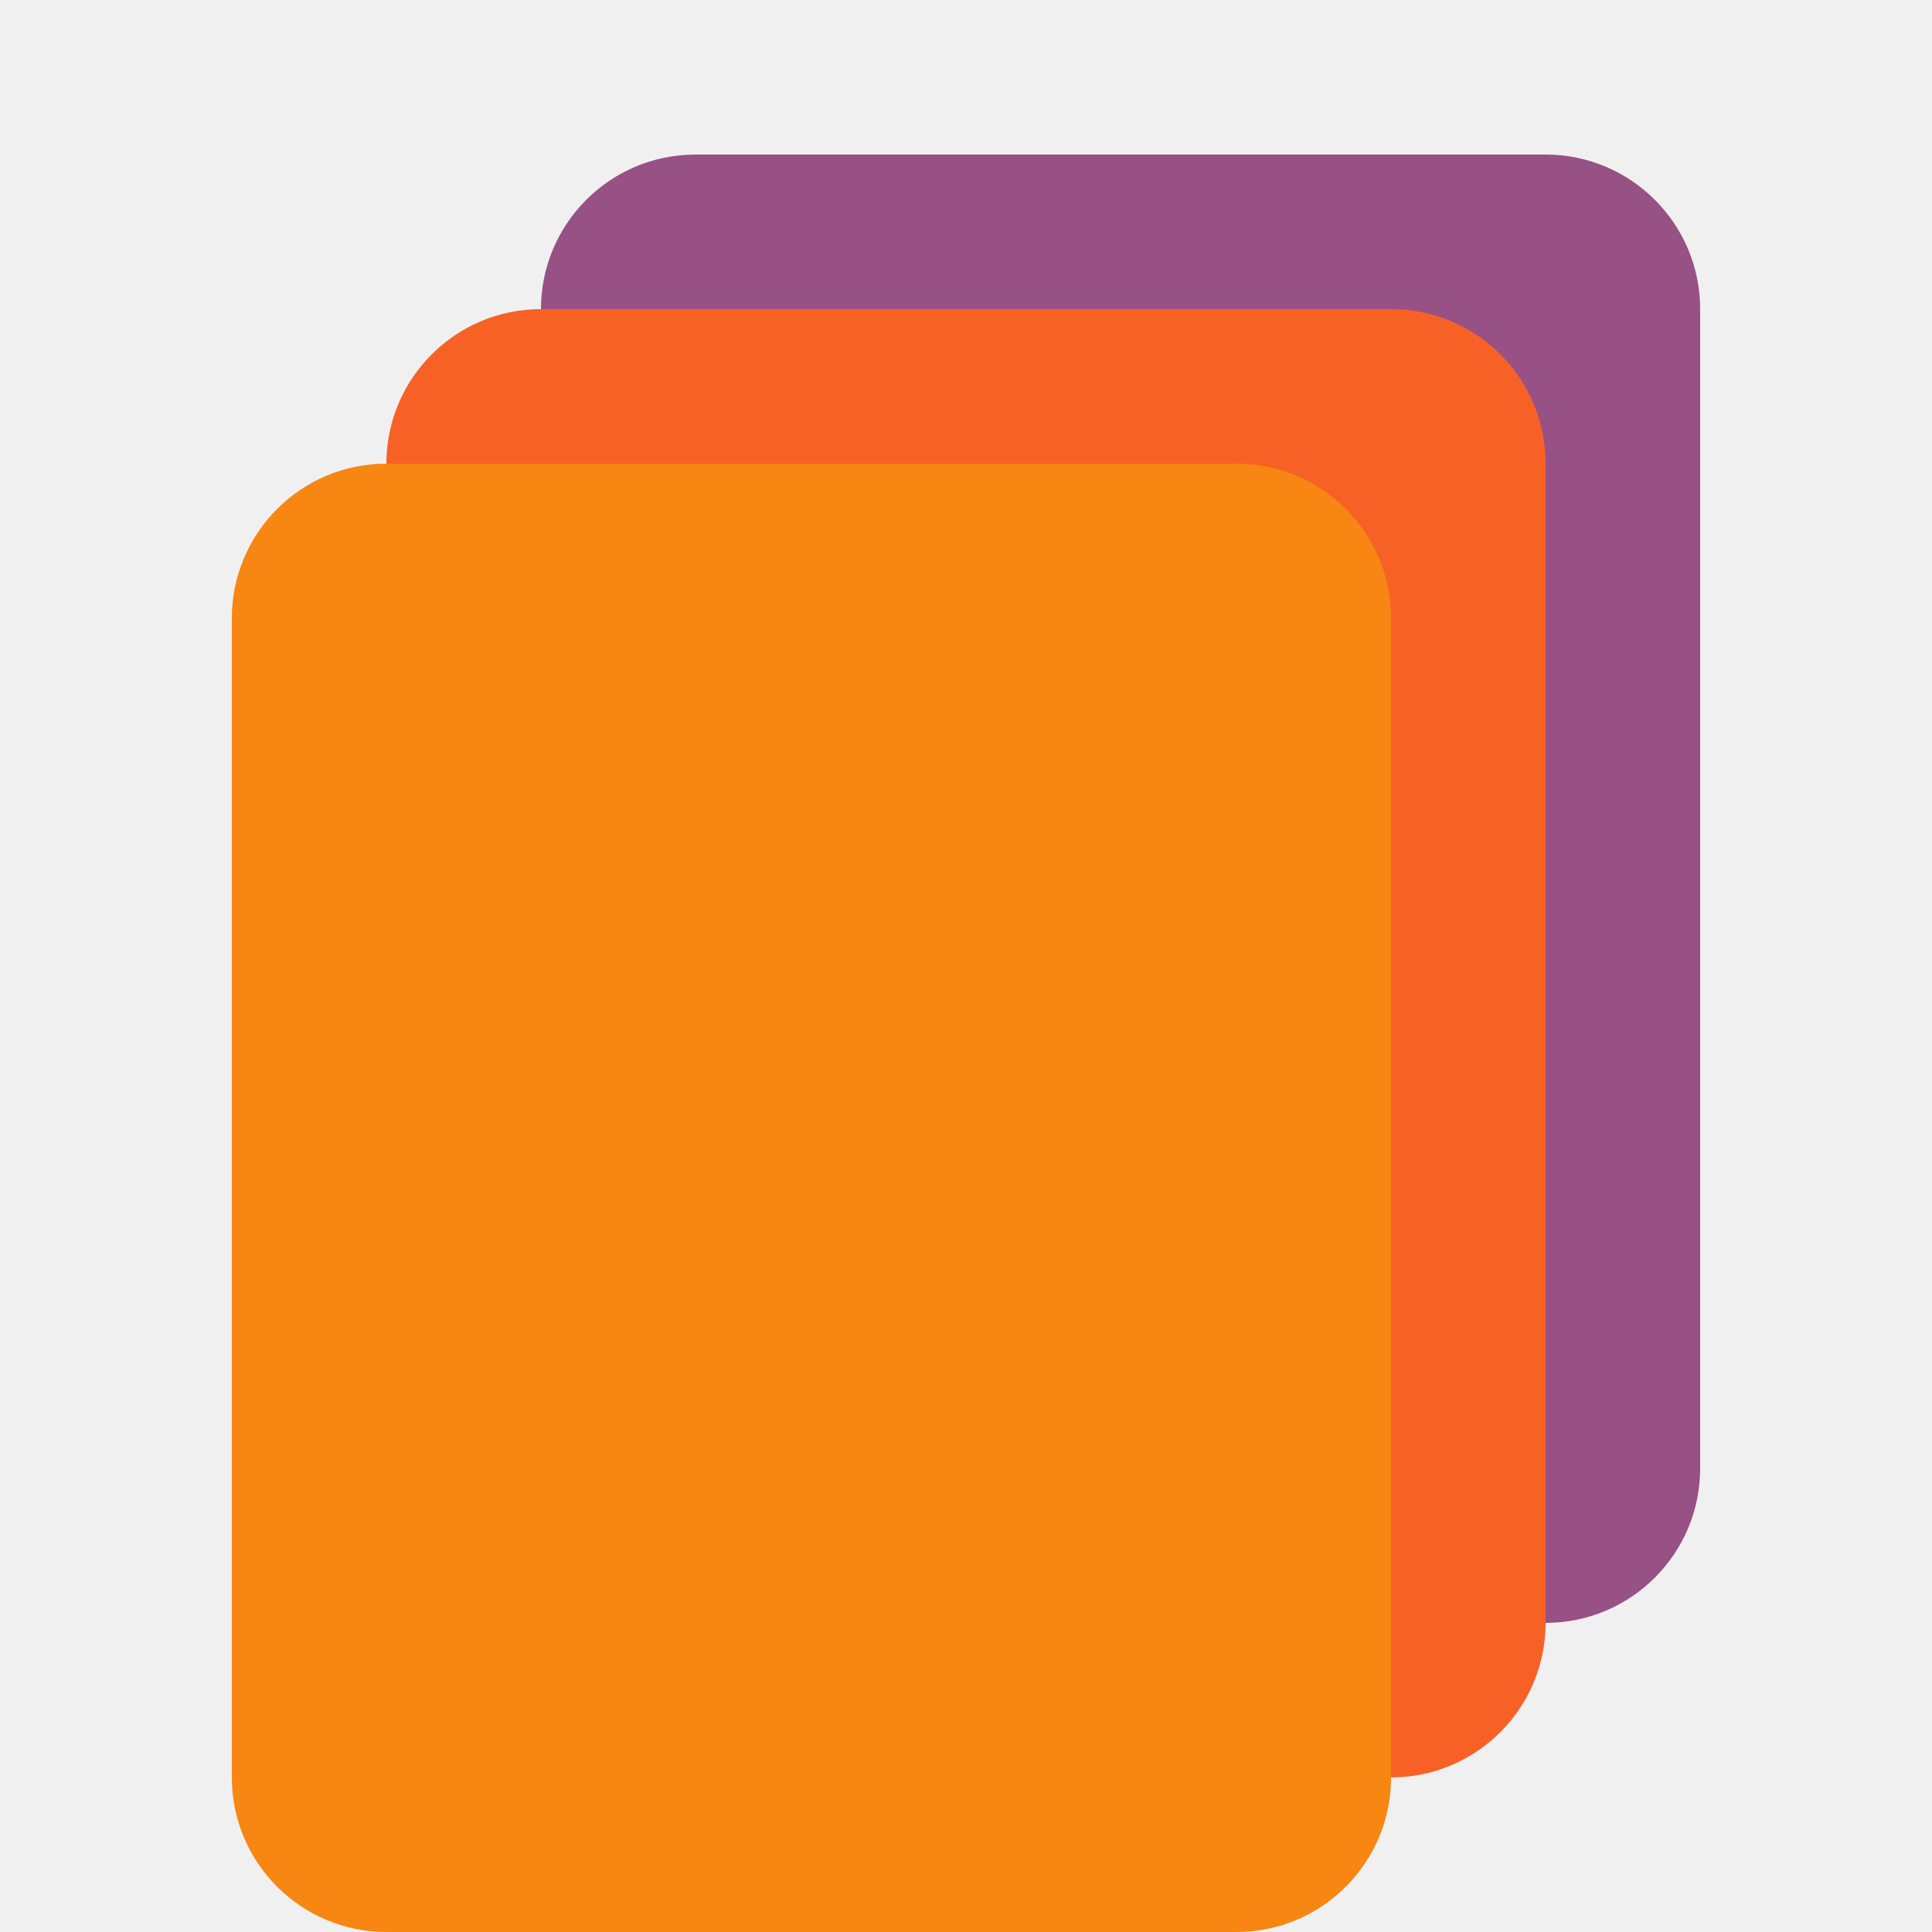
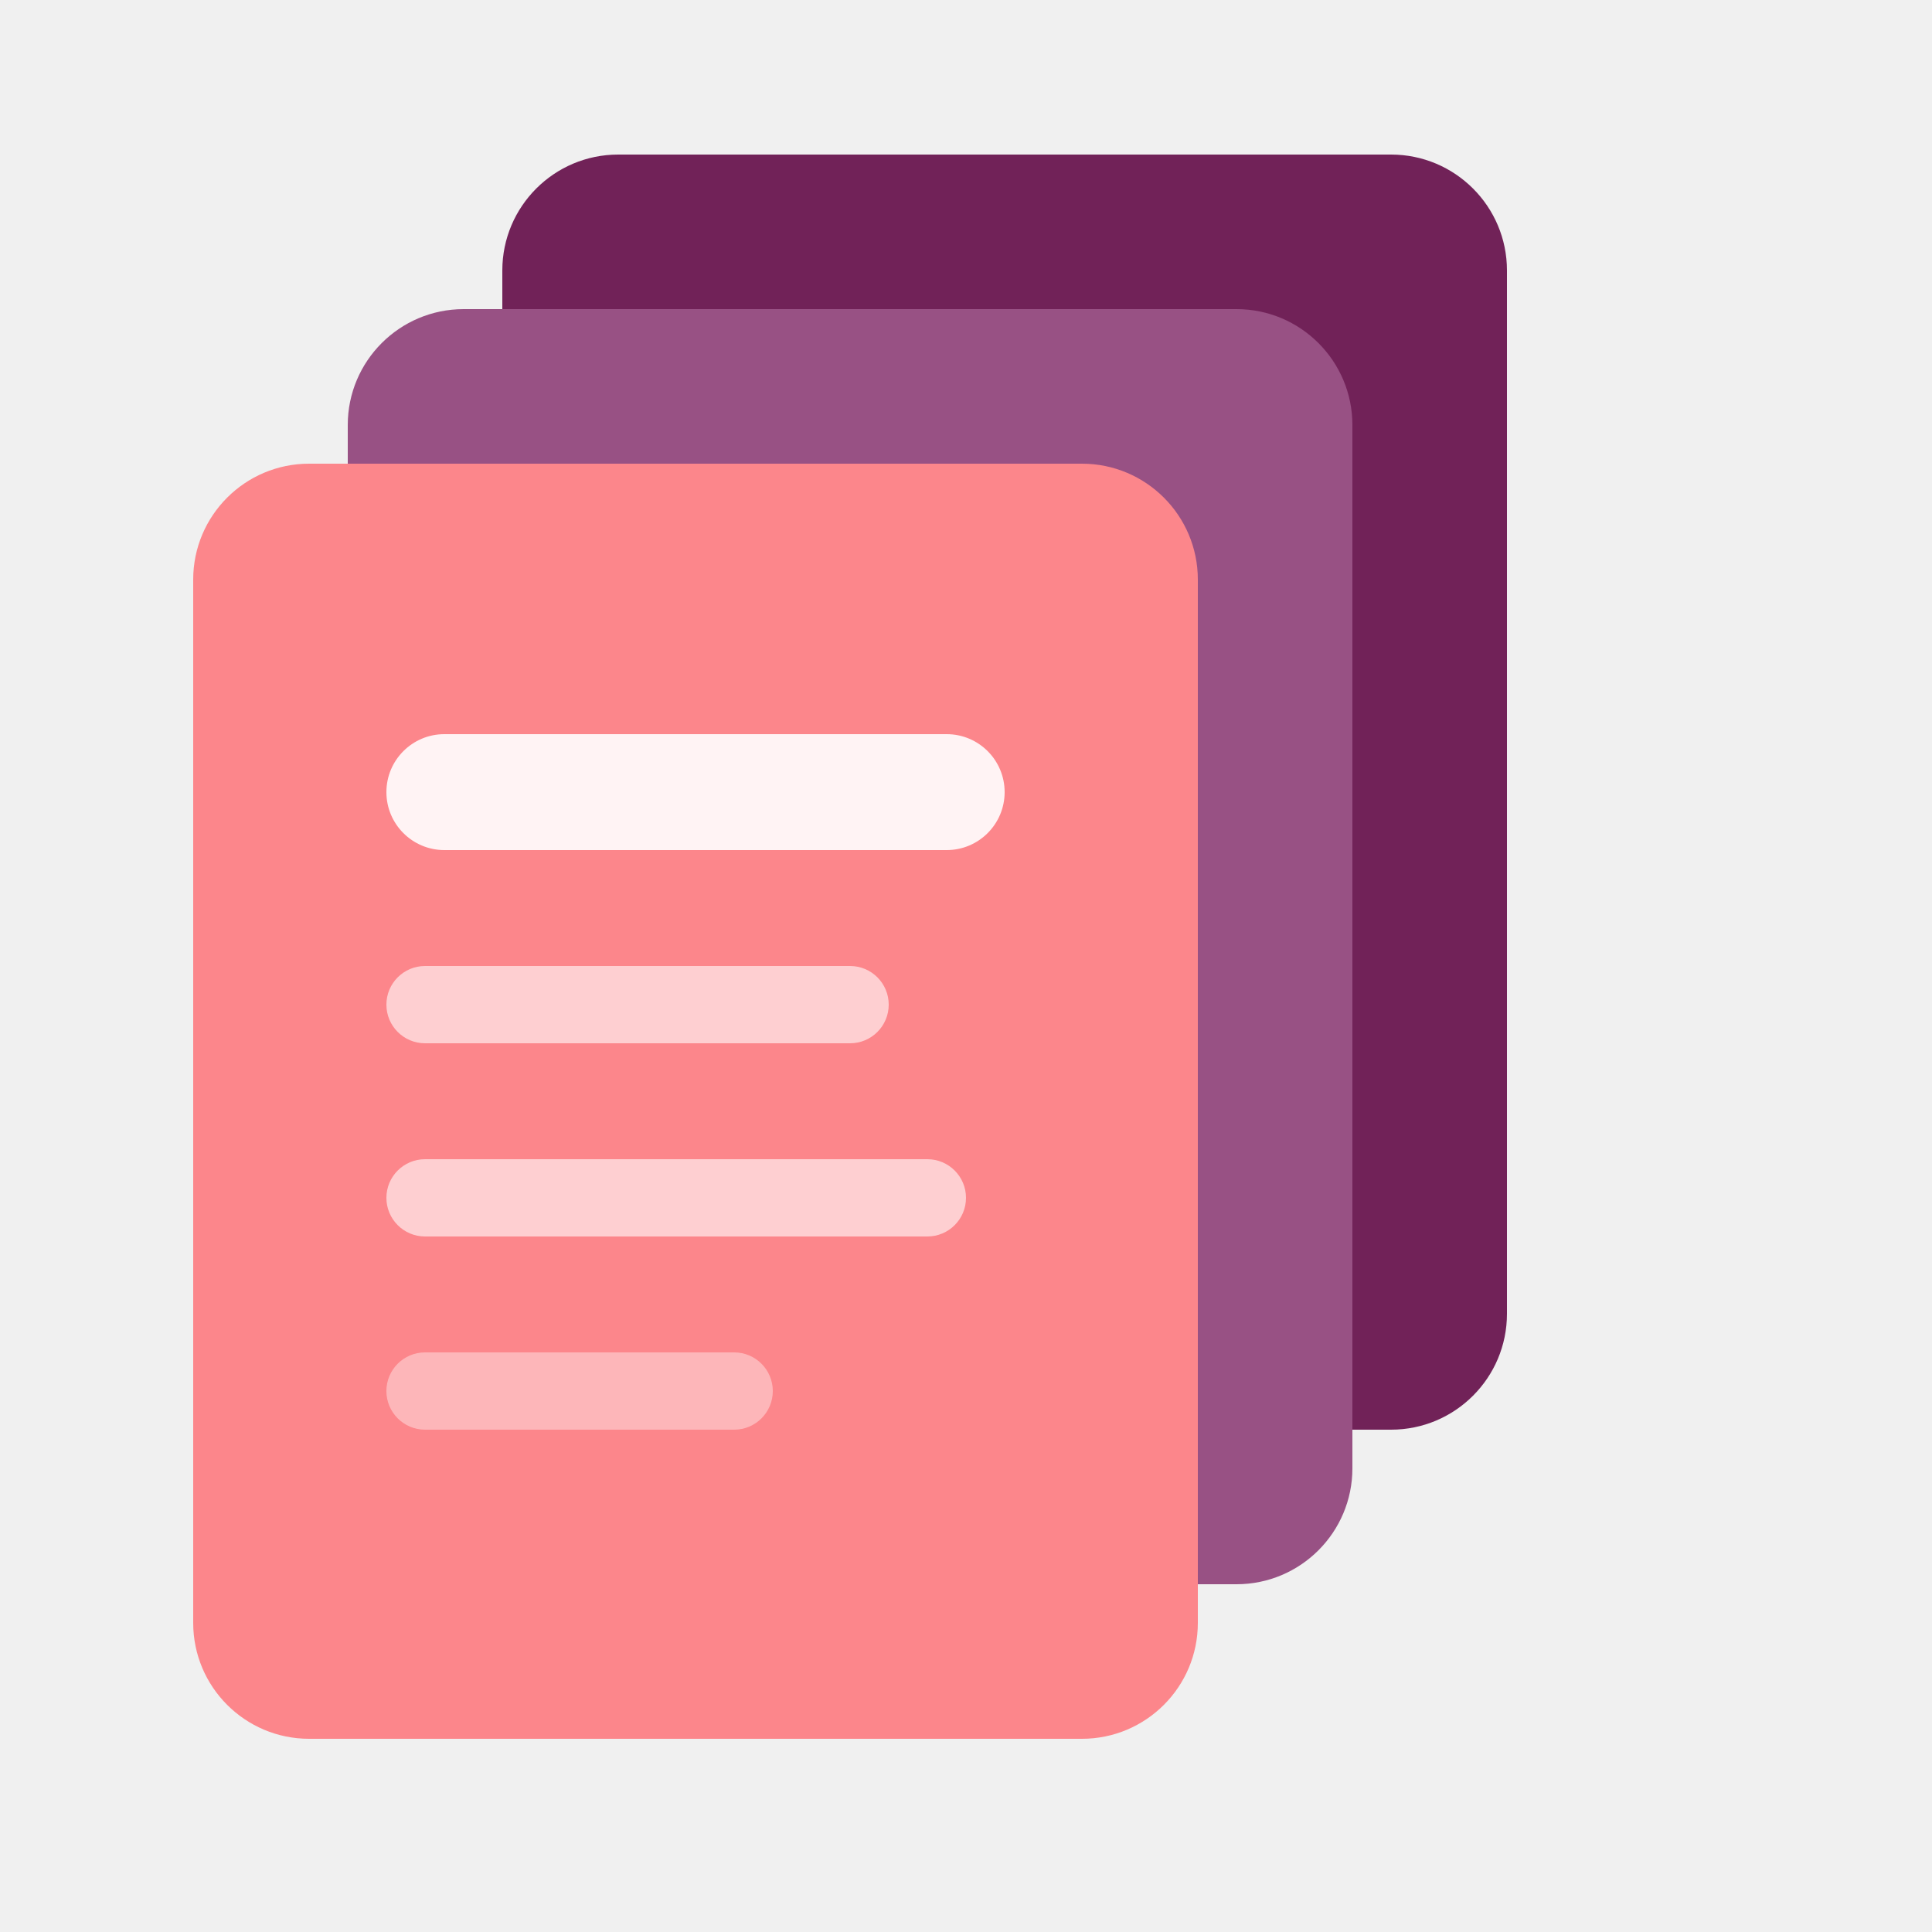
<svg xmlns="http://www.w3.org/2000/svg" width="50" height="50" viewBox="0 0 50 50">
-   <rect x="14" y="4" width="30" height="38" rx="4" fill="#985184" />
-   <rect x="10" y="8" width="30" height="38" rx="4" fill="#F86126" />
-   <rect x="6" y="12" width="30" height="38" rx="4" fill="#F78613" />
+   <rect x="13" y="4" width="26" height="33" rx="3" fill="#712258" />
+   <rect x="9" y="8" width="26" height="33" rx="3" fill="#985184" />
+   <rect x="5" y="12" width="26" height="33" rx="3" fill="#FC868B" />
+   <rect x="10" y="19" width="16" height="3" rx="1.5" fill="#fff" opacity="0.9" />
+   <rect x="10" y="25" width="13" height="2" rx="1" fill="#fff" opacity="0.6" />
+   <rect x="10" y="30" width="15" height="2" rx="1" fill="#fff" opacity="0.6" />
+   <rect x="10" y="35" width="10" height="2" rx="1" fill="#fff" opacity="0.4" />
</svg>
